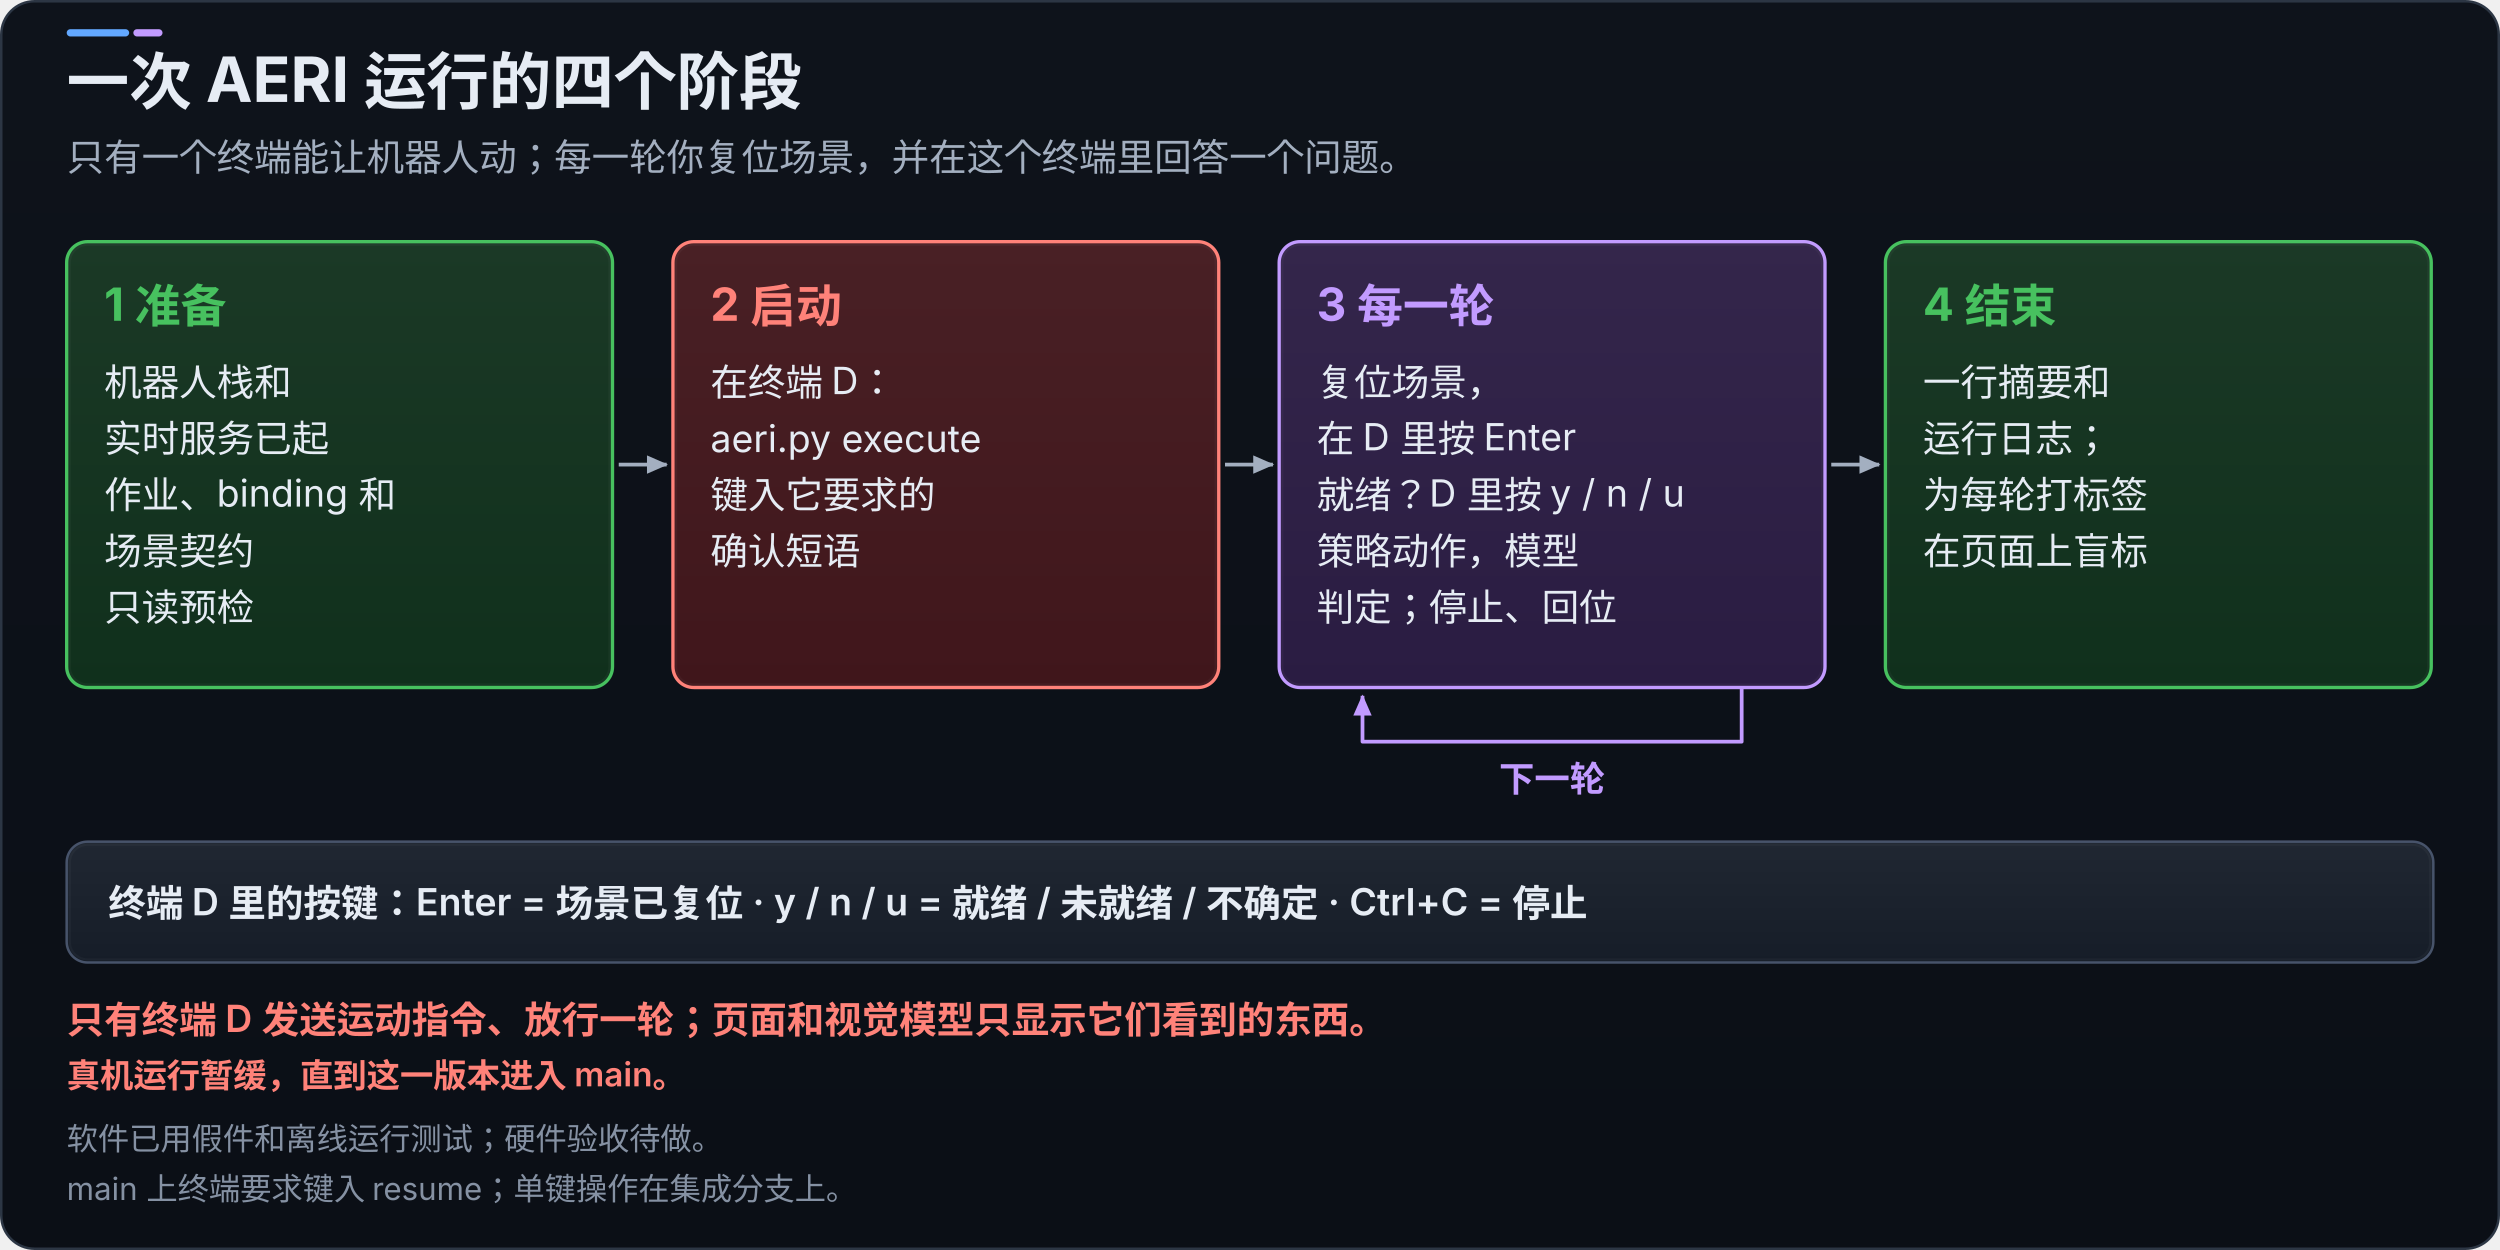
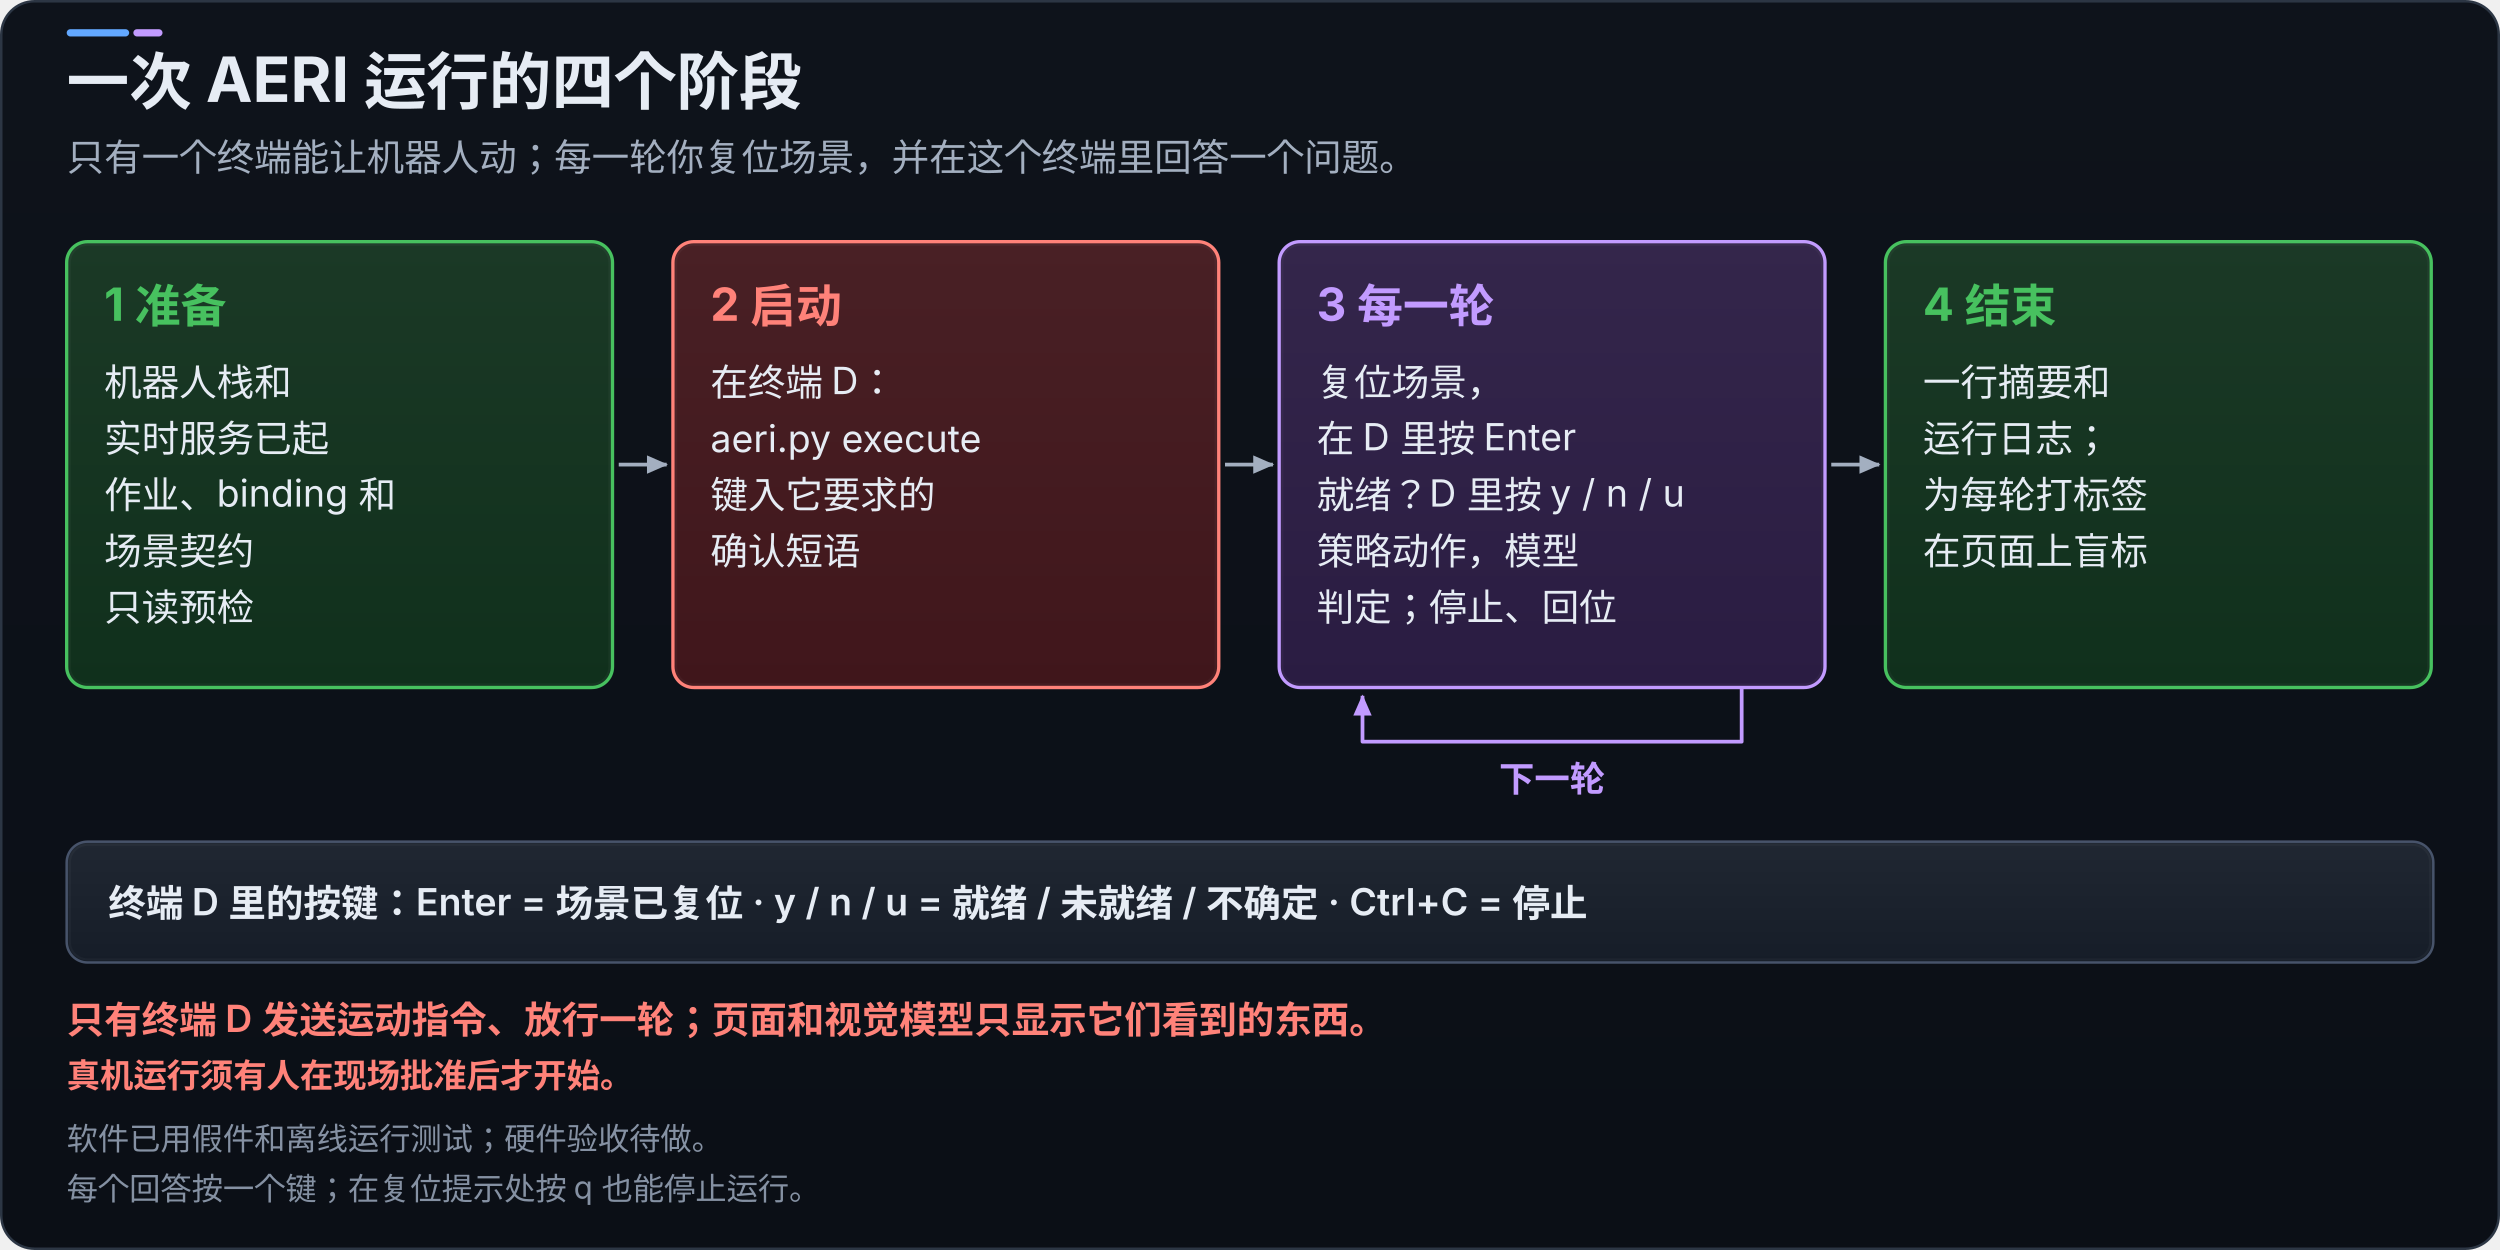
<svg xmlns="http://www.w3.org/2000/svg" viewBox="0 0 1200 600" width="1200" height="600" role="img" aria-labelledby="t d">
  <defs>
    <style>@media (prefers-reduced-motion: reduce) { * { animation: none !important; } }</style>
    <marker id="a_soft" viewBox="0 0 10 10" refX="8.5" refY="5" markerWidth="7" markerHeight="7" orient="auto">
      <path d="M1 1.5 L9 5 L1 8.5 Z" fill="#a3afc0" />
    </marker>
    <marker id="a_system" viewBox="0 0 10 10" refX="8.5" refY="5" markerWidth="7" markerHeight="7" orient="auto">
      <path d="M1 1.5 L9 5 L1 8.5 Z" fill="#c29bff" />
    </marker>
    <linearGradient id="g_box" x1="0" y1="0" x2="0" y2="1">
      <stop offset="0" stop-color="#202732" />
      <stop offset="1" stop-color="#161d28" />
    </linearGradient>
    <linearGradient id="g_danger" x1="0" y1="0" x2="0" y2="1">
      <stop offset="0" stop-color="#492025" />
      <stop offset="1" stop-color="#40161b" />
    </linearGradient>
    <linearGradient id="g_person" x1="0" y1="0" x2="0" y2="1">
      <stop offset="0" stop-color="#1b3926" />
      <stop offset="1" stop-color="#10301c" />
    </linearGradient>
    <linearGradient id="g_system" x1="0" y1="0" x2="0" y2="1">
      <stop offset="0" stop-color="#34264b" />
      <stop offset="1" stop-color="#2a1c42" />
    </linearGradient>
    <linearGradient id="g_panel" x1="0" y1="0" x2="0" y2="1">
      <stop offset="0" stop-color="#0e131b" />
      <stop offset="1" stop-color="#0b0f16" />
    </linearGradient>
  </defs>
  <rect x="0.6" y="0.6" width="1198.8" height="598.8" rx="16" fill="url(#g_panel)" stroke="#2c3644" stroke-width="1.2" />
  <rect x="32" y="14" width="30" height="3.5" rx="1.75" fill="#62a8ff" />
  <rect x="64" y="14" width="14" height="3.5" rx="1.75" fill="#c29bff" />
  <text x="32" y="50" font-family="'Noto Sans SC', 'Source Han Sans SC', 'PingFang SC', 'Microsoft YaHei', Inter, -apple-system, 'Segoe UI', Roboto, 'Noto Sans', Helvetica, Arial, sans-serif" font-size="30" font-weight="700" text-anchor="start" fill="#e6ecf4">一次 AERI 运行的四个阶段</text>
  <text x="32" y="82" font-family="'Noto Sans SC', 'Source Han Sans SC', 'PingFang SC', 'Microsoft YaHei', Inter, -apple-system, 'Segoe UI', Roboto, 'Noto Sans', Helvetica, Arial, sans-serif" font-size="18" font-weight="400" text-anchor="start" fill="#a3afc0">只有一个终端能让机器人动；每一轮你复位场景，并在这个终端里回答一个问题。</text>
  <rect x="32" y="116" width="262" height="214" rx="10" fill="url(#g_person)" stroke="#47c15f" stroke-width="1.6" />
  <rect x="33.5" y="117.5" width="259" height="211" rx="8.5" fill="none" stroke="#ffffff" stroke-opacity="0.035" stroke-width="1" />
  <text x="50" y="154" font-family="'Noto Sans SC', 'Source Han Sans SC', 'PingFang SC', 'Microsoft YaHei', Inter, -apple-system, 'Segoe UI', Roboto, 'Noto Sans', Helvetica, Arial, sans-serif" font-size="22" font-weight="700" text-anchor="start" fill="#47c15f">1  准备</text>
  <text x="50" y="190" font-family="'Noto Sans SC', 'Source Han Sans SC', 'PingFang SC', 'Microsoft YaHei', Inter, -apple-system, 'Segoe UI', Roboto, 'Noto Sans', Helvetica, Arial, sans-serif" font-size="18" font-weight="400" text-anchor="start" fill="#e6ecf4">机器人栈和</text>
  <text x="50" y="217" font-family="'Noto Sans SC', 'Source Han Sans SC', 'PingFang SC', 'Microsoft YaHei', Inter, -apple-system, 'Segoe UI', Roboto, 'Noto Sans', Helvetica, Arial, sans-serif" font-size="18" font-weight="400" text-anchor="start" fill="#e6ecf4">实时服务已起</text>
  <text x="50" y="244" font-family="'Noto Sans SC', 'Source Han Sans SC', 'PingFang SC', 'Microsoft YaHei', Inter, -apple-system, 'Segoe UI', Roboto, 'Noto Sans', Helvetica, Arial, sans-serif" font-size="18" font-weight="400" text-anchor="start" fill="#e6ecf4">作业、binding 和</text>
  <text x="50" y="271" font-family="'Noto Sans SC', 'Source Han Sans SC', 'PingFang SC', 'Microsoft YaHei', Inter, -apple-system, 'Segoe UI', Roboto, 'Noto Sans', Helvetica, Arial, sans-serif" font-size="18" font-weight="400" text-anchor="start" fill="#e6ecf4">场景契约</text>
  <text x="50" y="298" font-family="'Noto Sans SC', 'Source Han Sans SC', 'PingFang SC', 'Microsoft YaHei', Inter, -apple-system, 'Segoe UI', Roboto, 'Noto Sans', Helvetica, Arial, sans-serif" font-size="18" font-weight="400" text-anchor="start" fill="#e6ecf4">只读预检</text>
  <path d="M297 223.0 L320 223.0" fill="none" stroke="#a3afc0" stroke-width="1.8" stroke-linejoin="round" marker-end="url(#a_soft)" />
  <rect x="323" y="116" width="262" height="214" rx="10" fill="url(#g_danger)" stroke="#ff8279" stroke-width="1.6" />
  <rect x="324.5" y="117.5" width="259" height="211" rx="8.5" fill="none" stroke="#ffffff" stroke-opacity="0.035" stroke-width="1" />
  <text x="341" y="154" font-family="'Noto Sans SC', 'Source Han Sans SC', 'PingFang SC', 'Microsoft YaHei', Inter, -apple-system, 'Segoe UI', Roboto, 'Noto Sans', Helvetica, Arial, sans-serif" font-size="22" font-weight="700" text-anchor="start" fill="#ff8279">2  启动</text>
  <text x="341" y="190" font-family="'Noto Sans SC', 'Source Han Sans SC', 'PingFang SC', 'Microsoft YaHei', Inter, -apple-system, 'Segoe UI', Roboto, 'Noto Sans', Helvetica, Arial, sans-serif" font-size="18" font-weight="400" text-anchor="start" fill="#e6ecf4">在终端 D：</text>
  <text x="341" y="217" font-family="'Noto Sans SC', 'Source Han Sans SC', 'PingFang SC', 'Microsoft YaHei', Inter, -apple-system, 'Segoe UI', Roboto, 'Noto Sans', Helvetica, Arial, sans-serif" font-size="18" font-weight="400" text-anchor="start" fill="#e6ecf4">aeri.py execute</text>
  <text x="341" y="244" font-family="'Noto Sans SC', 'Source Han Sans SC', 'PingFang SC', 'Microsoft YaHei', Inter, -apple-system, 'Segoe UI', Roboto, 'Noto Sans', Helvetica, Arial, sans-serif" font-size="18" font-weight="400" text-anchor="start" fill="#e6ecf4">键入它要求的</text>
  <text x="341" y="271" font-family="'Noto Sans SC', 'Source Han Sans SC', 'PingFang SC', 'Microsoft YaHei', Inter, -apple-system, 'Segoe UI', Roboto, 'Noto Sans', Helvetica, Arial, sans-serif" font-size="18" font-weight="400" text-anchor="start" fill="#e6ecf4">确认短语</text>
  <path d="M588 223.0 L611 223.0" fill="none" stroke="#a3afc0" stroke-width="1.8" stroke-linejoin="round" marker-end="url(#a_soft)" />
  <rect x="614" y="116" width="262" height="214" rx="10" fill="url(#g_system)" stroke="#c29bff" stroke-width="1.6" />
  <rect x="615.5" y="117.5" width="259" height="211" rx="8.5" fill="none" stroke="#ffffff" stroke-opacity="0.035" stroke-width="1" />
  <text x="632" y="154" font-family="'Noto Sans SC', 'Source Han Sans SC', 'PingFang SC', 'Microsoft YaHei', Inter, -apple-system, 'Segoe UI', Roboto, 'Noto Sans', Helvetica, Arial, sans-serif" font-size="22" font-weight="700" text-anchor="start" fill="#c29bff">3  每一轮</text>
  <text x="632" y="190" font-family="'Noto Sans SC', 'Source Han Sans SC', 'PingFang SC', 'Microsoft YaHei', Inter, -apple-system, 'Segoe UI', Roboto, 'Noto Sans', Helvetica, Arial, sans-serif" font-size="18" font-weight="400" text-anchor="start" fill="#e6ecf4">复位场景，</text>
  <text x="632" y="217" font-family="'Noto Sans SC', 'Source Han Sans SC', 'PingFang SC', 'Microsoft YaHei', Inter, -apple-system, 'Segoe UI', Roboto, 'Noto Sans', Helvetica, Arial, sans-serif" font-size="18" font-weight="400" text-anchor="start" fill="#e6ecf4">在 D 里按 Enter</text>
  <text x="632" y="244" font-family="'Noto Sans SC', 'Source Han Sans SC', 'PingFang SC', 'Microsoft YaHei', Inter, -apple-system, 'Segoe UI', Roboto, 'Noto Sans', Helvetica, Arial, sans-serif" font-size="18" font-weight="400" text-anchor="start" fill="#e6ecf4">就绪？D 里按 y / n / u</text>
  <text x="632" y="271" font-family="'Noto Sans SC', 'Source Han Sans SC', 'PingFang SC', 'Microsoft YaHei', Inter, -apple-system, 'Segoe UI', Roboto, 'Noto Sans', Helvetica, Arial, sans-serif" font-size="18" font-weight="400" text-anchor="start" fill="#e6ecf4">策略动作，模型</text>
  <text x="632" y="298" font-family="'Noto Sans SC', 'Source Han Sans SC', 'PingFang SC', 'Microsoft YaHei', Inter, -apple-system, 'Segoe UI', Roboto, 'Noto Sans', Helvetica, Arial, sans-serif" font-size="18" font-weight="400" text-anchor="start" fill="#e6ecf4">判定；停止、回位</text>
  <path d="M879 223.0 L902 223.0" fill="none" stroke="#a3afc0" stroke-width="1.8" stroke-linejoin="round" marker-end="url(#a_soft)" />
  <rect x="905" y="116" width="262" height="214" rx="10" fill="url(#g_person)" stroke="#47c15f" stroke-width="1.6" />
  <rect x="906.5" y="117.5" width="259" height="211" rx="8.5" fill="none" stroke="#ffffff" stroke-opacity="0.035" stroke-width="1" />
  <text x="923" y="154" font-family="'Noto Sans SC', 'Source Han Sans SC', 'PingFang SC', 'Microsoft YaHei', Inter, -apple-system, 'Segoe UI', Roboto, 'Noto Sans', Helvetica, Arial, sans-serif" font-size="22" font-weight="700" text-anchor="start" fill="#47c15f">4  结束</text>
  <text x="923" y="190" font-family="'Noto Sans SC', 'Source Han Sans SC', 'PingFang SC', 'Microsoft YaHei', Inter, -apple-system, 'Segoe UI', Roboto, 'Noto Sans', Helvetica, Arial, sans-serif" font-size="18" font-weight="400" text-anchor="start" fill="#e6ecf4">一行摘要和</text>
  <text x="923" y="217" font-family="'Noto Sans SC', 'Source Han Sans SC', 'PingFang SC', 'Microsoft YaHei', Inter, -apple-system, 'Segoe UI', Roboto, 'Noto Sans', Helvetica, Arial, sans-serif" font-size="18" font-weight="400" text-anchor="start" fill="#e6ecf4">运行日志；</text>
  <text x="923" y="244" font-family="'Noto Sans SC', 'Source Han Sans SC', 'PingFang SC', 'Microsoft YaHei', Inter, -apple-system, 'Segoe UI', Roboto, 'Noto Sans', Helvetica, Arial, sans-serif" font-size="18" font-weight="400" text-anchor="start" fill="#e6ecf4">为每轮打标签</text>
  <text x="923" y="271" font-family="'Noto Sans SC', 'Source Han Sans SC', 'PingFang SC', 'Microsoft YaHei', Inter, -apple-system, 'Segoe UI', Roboto, 'Noto Sans', Helvetica, Arial, sans-serif" font-size="18" font-weight="400" text-anchor="start" fill="#e6ecf4">在页面上盲标</text>
  <path d="M836 330 L836 356 L654 356 L654 334" fill="none" stroke="#c29bff" stroke-width="1.8" stroke-linejoin="round" marker-end="url(#a_system)" />
  <text x="745.0" y="380" font-family="'Noto Sans SC', 'Source Han Sans SC', 'PingFang SC', 'Microsoft YaHei', Inter, -apple-system, 'Segoe UI', Roboto, 'Noto Sans', Helvetica, Arial, sans-serif" font-size="17" font-weight="600" text-anchor="middle" fill="#c29bff">下一轮</text>
  <rect x="32" y="404" width="1136" height="58" rx="10" fill="url(#g_box)" stroke="#47536a" stroke-width="1.2" />
  <rect x="33.5" y="405.5" width="1133" height="55" rx="8.5" fill="none" stroke="#ffffff" stroke-opacity="0.035" stroke-width="1" />
  <text x="52" y="440" font-family="'Noto Sans SC', 'Source Han Sans SC', 'PingFang SC', 'Microsoft YaHei', Inter, -apple-system, 'Segoe UI', Roboto, 'Noto Sans', Helvetica, Arial, sans-serif" font-size="18" font-weight="600" text-anchor="start" fill="#e6ecf4">终端 D 里的按键：Enter = 场景已复位  ·  y / n / u = 就绪 / 未就绪 / 不确定  ·  Ctrl+C = 停止</text>
  <text x="32" y="496" font-family="'Noto Sans SC', 'Source Han Sans SC', 'PingFang SC', 'Microsoft YaHei', Inter, -apple-system, 'Segoe UI', Roboto, 'Noto Sans', Helvetica, Arial, sans-serif" font-size="18" font-weight="600" text-anchor="start" fill="#ff8279">只有终端 D 发送运动指令、放行一轮；页面和视觉模型只显示它们看到的东西。</text>
-   <text x="32" y="522" font-family="'Noto Sans SC', 'Source Han Sans SC', 'PingFang SC', 'Microsoft YaHei', Inter, -apple-system, 'Segoe UI', Roboto, 'Noto Sans', Helvetica, Arial, sans-serif" font-size="16" font-weight="600" text-anchor="start" fill="#ff8279">真机运行暂缓，直到这一版本进入 main。</text>
+   <text x="32" y="522" font-family="'Noto Sans SC', 'Source Han Sans SC', 'PingFang SC', 'Microsoft YaHei', Inter, -apple-system, 'Segoe UI', Roboto, 'Noto Sans', Helvetica, Arial, sans-serif" font-size="16" font-weight="600" text-anchor="start" fill="#ff8279">真机运行须有人在现场批准后才开始。</text>
  <text x="32" y="552" font-family="'Noto Sans SC', 'Source Han Sans SC', 'PingFang SC', 'Microsoft YaHei', Inter, -apple-system, 'Segoe UI', Roboto, 'Noto Sans', Helvetica, Arial, sans-serif" font-size="15" font-weight="400" text-anchor="start" fill="#8591a3">软件已用假件和离线运行测试；硬件验收待做。</text>
-   <text x="32" y="576" font-family="'Noto Sans SC', 'Source Han Sans SC', 'PingFang SC', 'Microsoft YaHei', Inter, -apple-system, 'Segoe UI', Roboto, 'Noto Sans', Helvetica, Arial, sans-serif" font-size="15" font-weight="400" text-anchor="start" fill="#8591a3">main 上终端要求键入 resume；单键操作在集成分支上。</text>
+   <text x="32" y="576" font-family="'Noto Sans SC', 'Source Han Sans SC', 'PingFang SC', 'Microsoft YaHei', Inter, -apple-system, 'Segoe UI', Roboto, 'Noto Sans', Helvetica, Arial, sans-serif" font-size="15" font-weight="400" text-anchor="start" fill="#8591a3">每个回答按一个键；在复位提示处按 q 也能停止运行。</text>
</svg>
